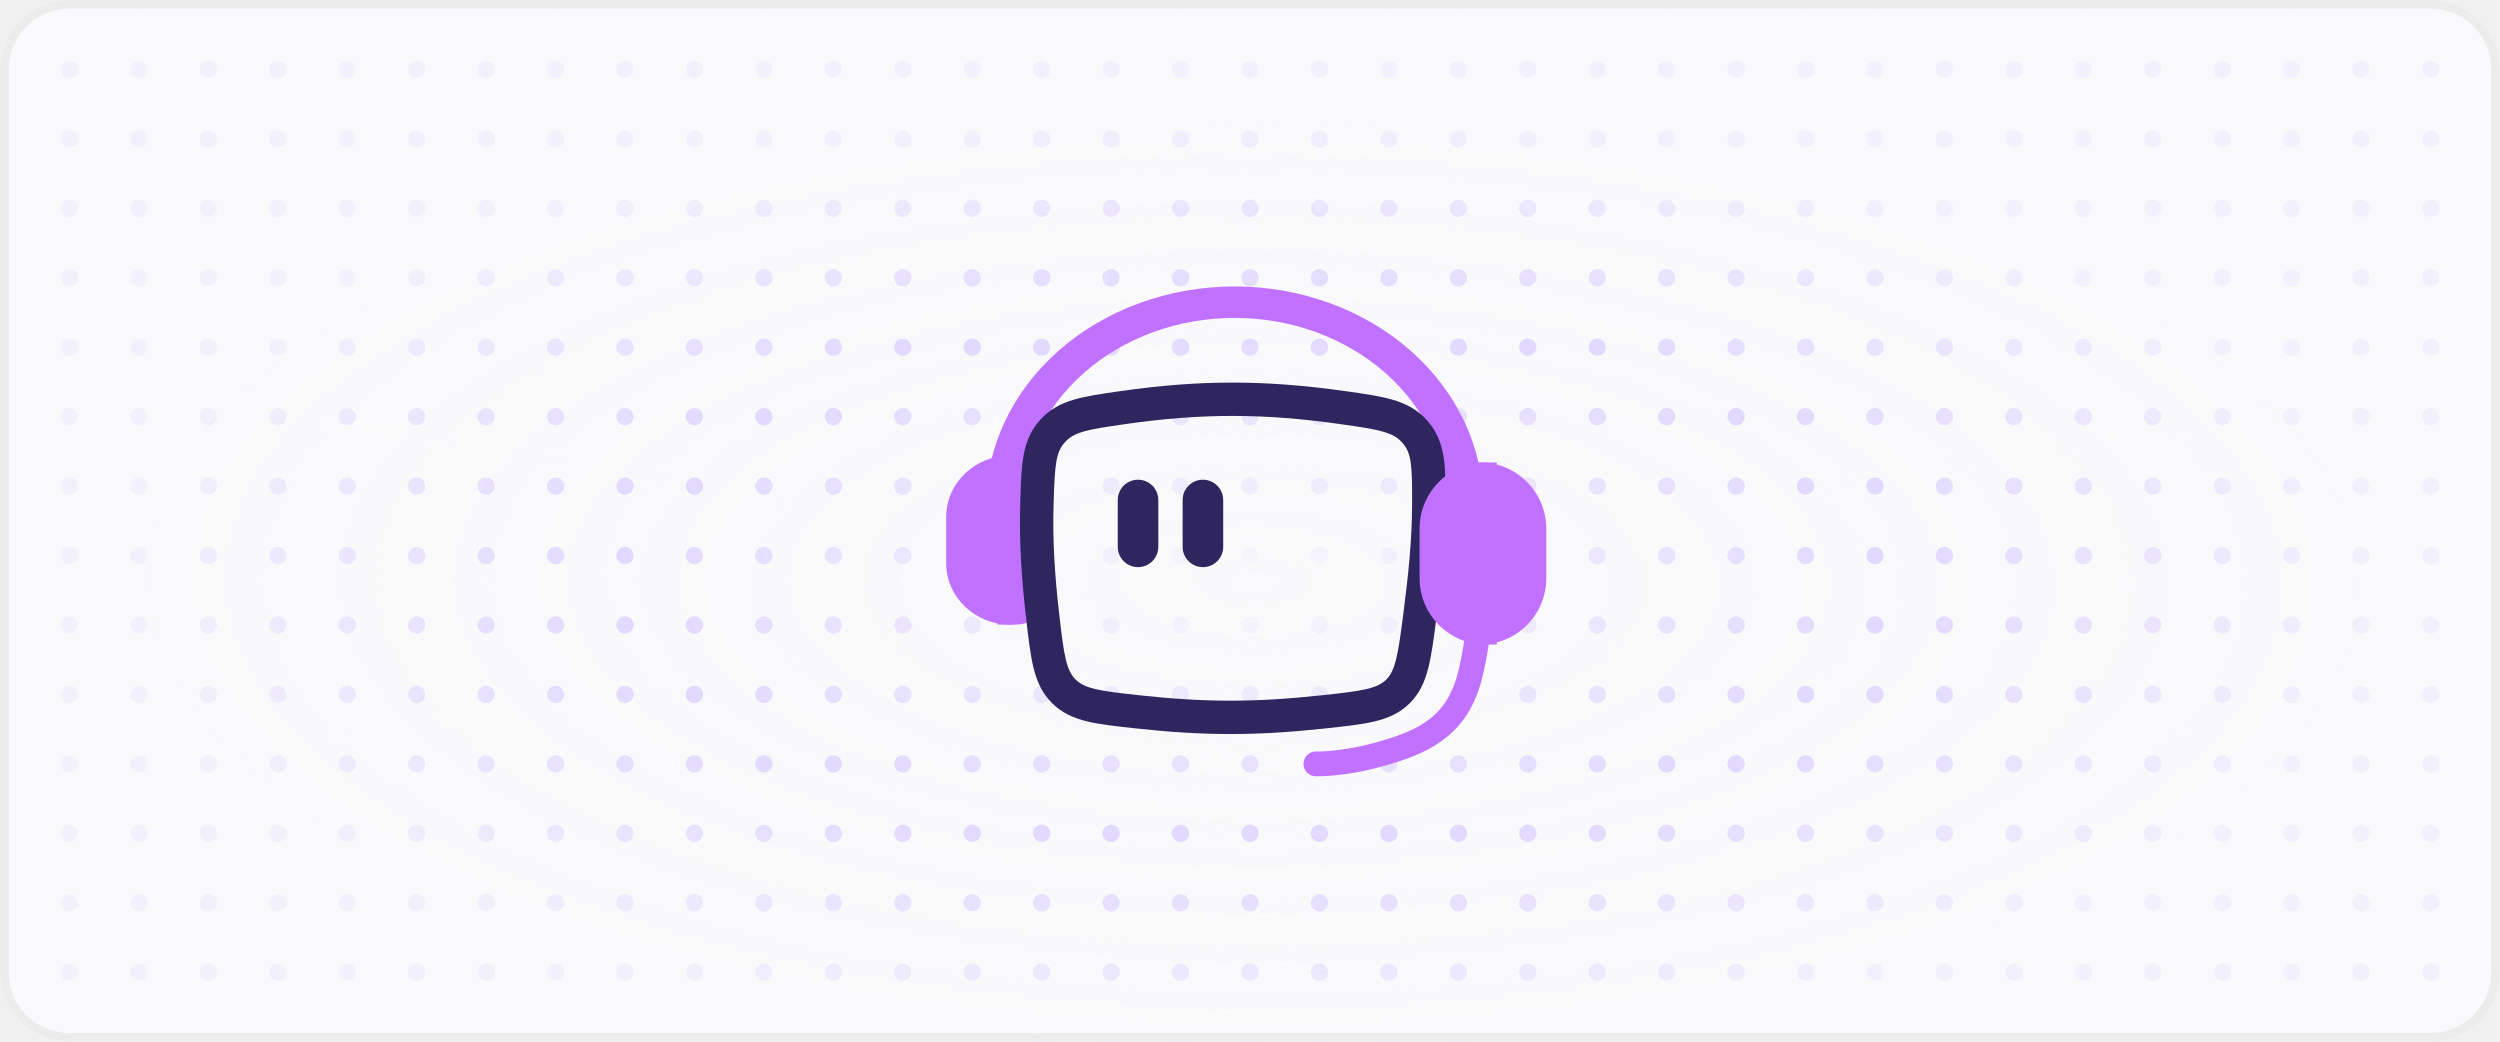
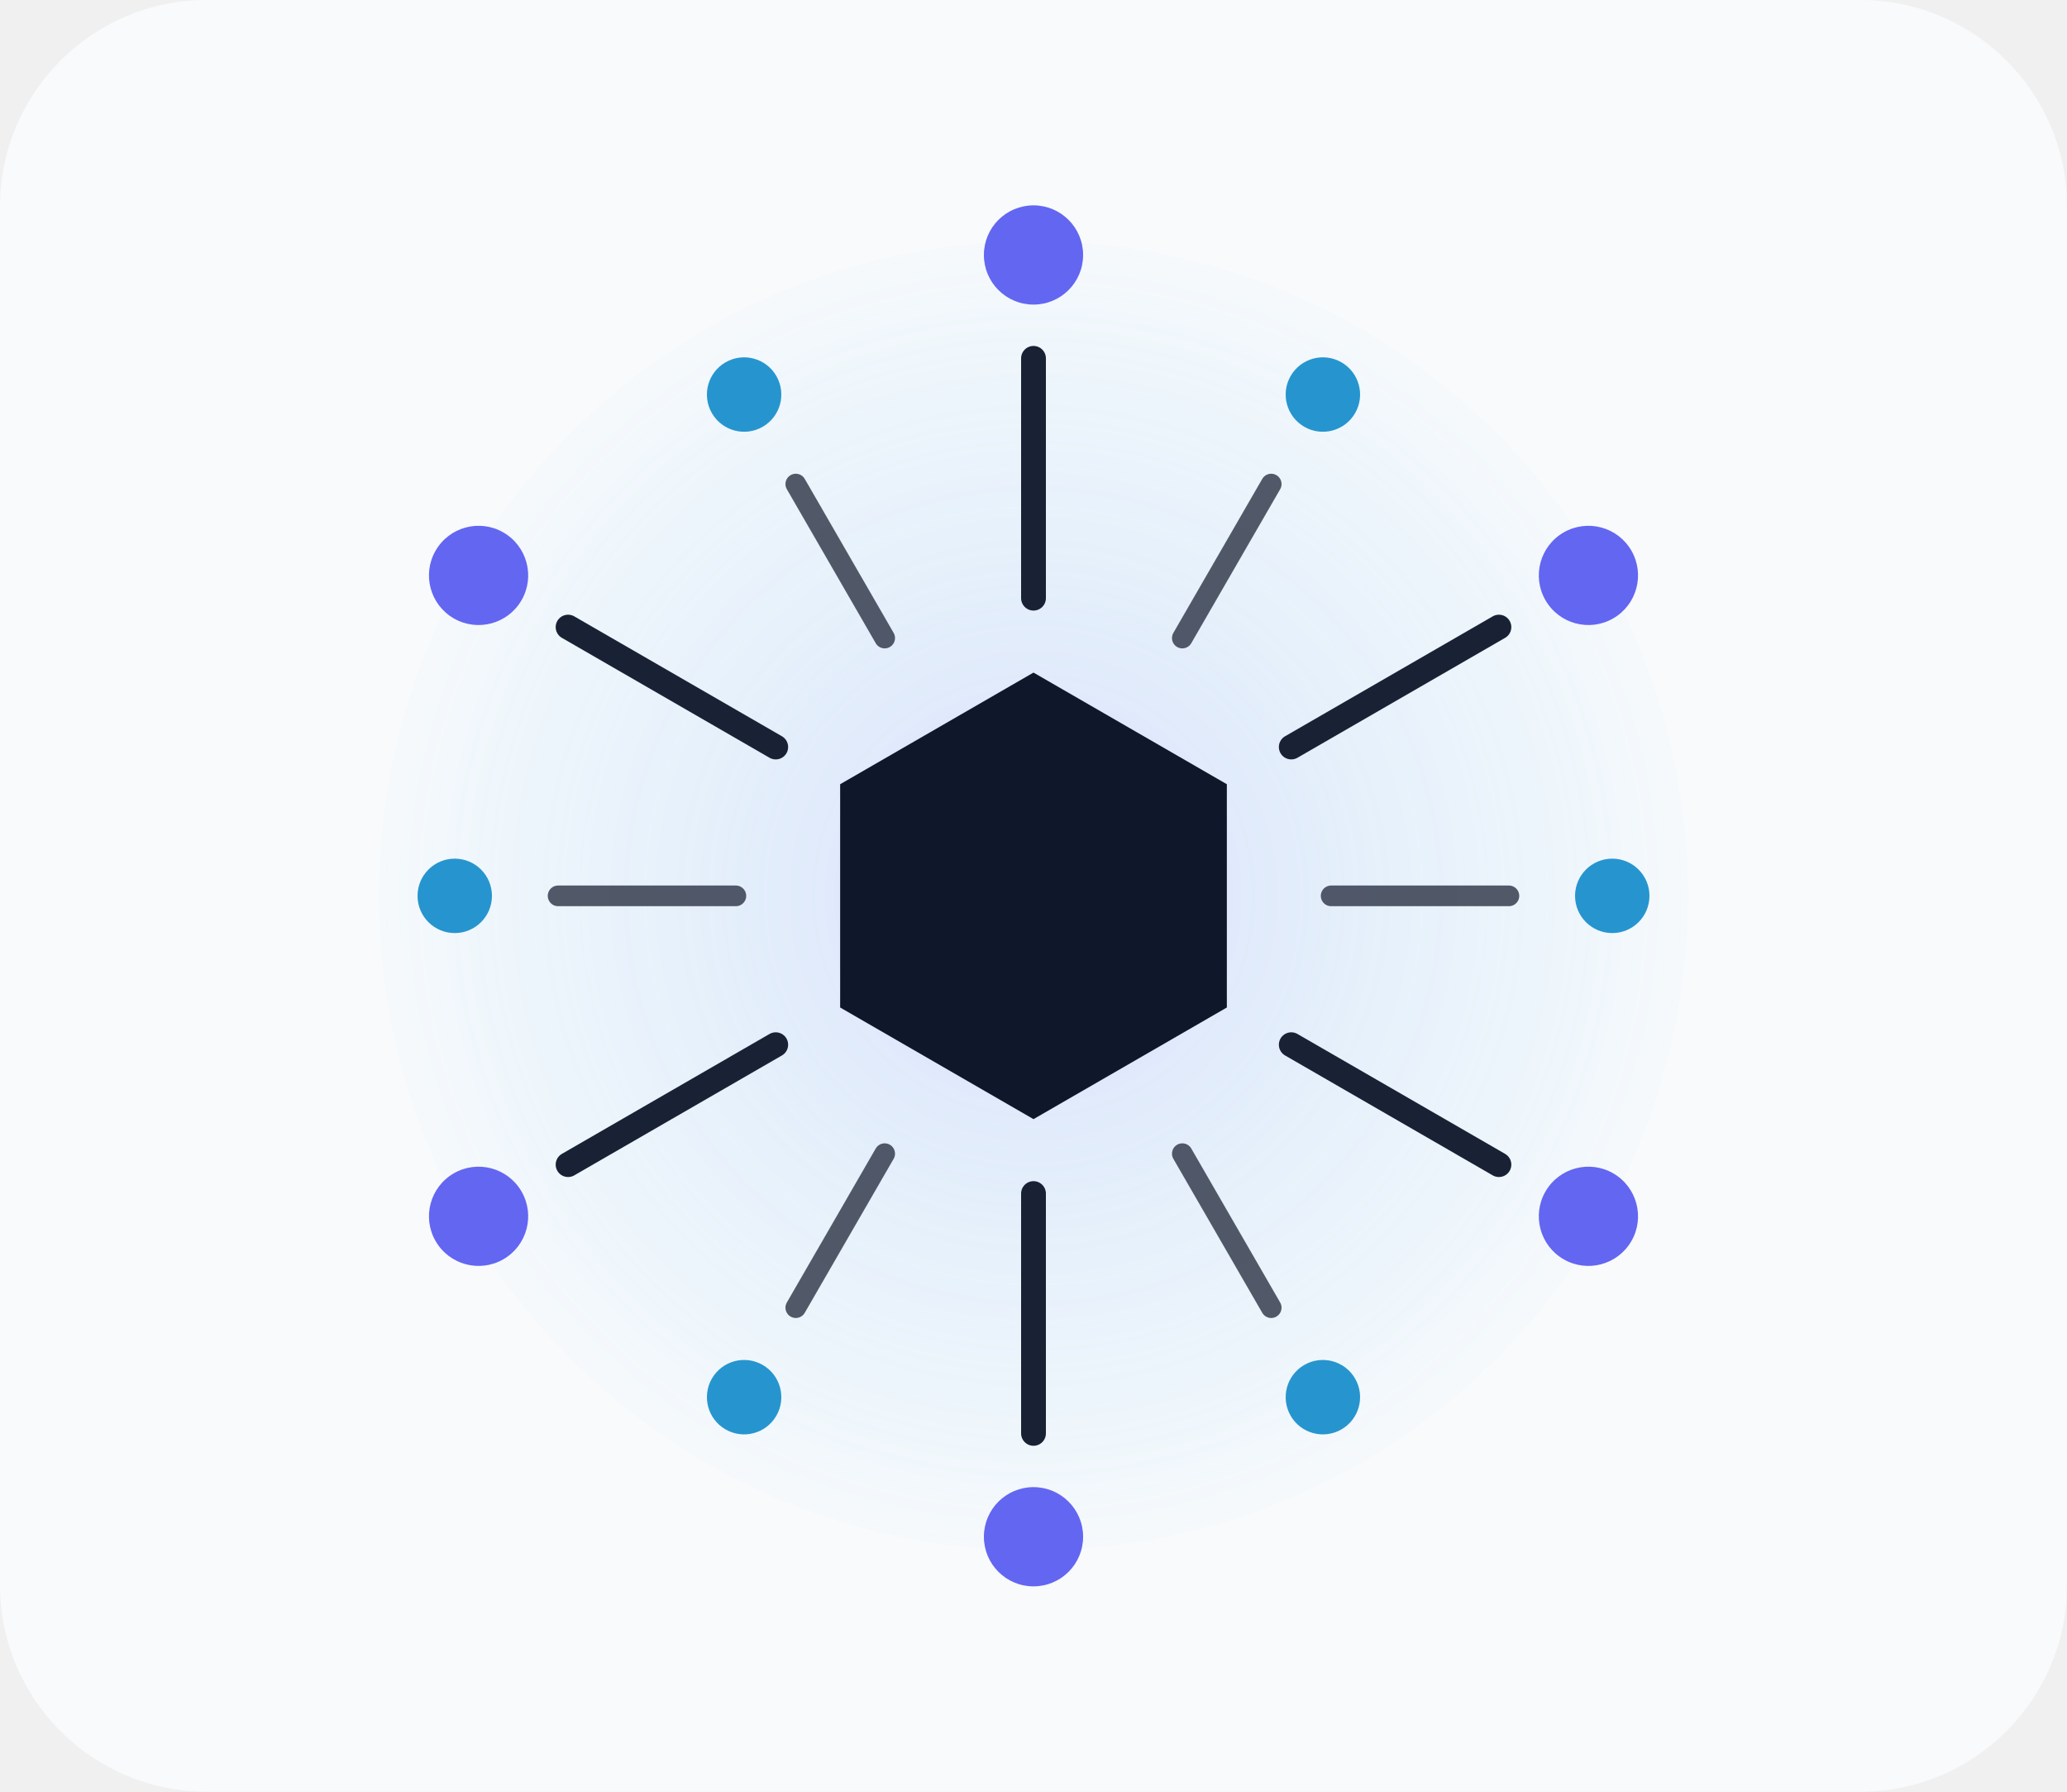
- <svg xmlns="http://www.w3.org/2000/svg" width="288" height="120" viewBox="0 0 288 120" fill="none">
-   <g clip-path="url(#clip0_302_7643)">
-     <rect width="288" height="120" rx="8" fill="#F9F9FB" />
-     <circle cx="8" r="1" fill="#E1D9FF" />
-     <circle cx="16" r="1" fill="#E1D9FF" />
-     <circle cx="24" r="1" fill="#E1D9FF" />
-     <circle cx="32" r="1" fill="#E1D9FF" />
-     <circle cx="40" r="1" fill="#E1D9FF" />
-     <circle cx="48" r="1" fill="#E1D9FF" />
-     <circle cx="56" r="1" fill="#E1D9FF" />
-     <circle cx="64" r="1" fill="#E1D9FF" />
-     <circle cx="72" r="1" fill="#E1D9FF" />
-     <circle cx="80" r="1" fill="#E1D9FF" />
-     <circle cx="88" r="1" fill="#E1D9FF" />
-     <circle cx="96" r="1" fill="#E1D9FF" />
-     <circle cx="104" r="1" fill="#E1D9FF" />
-     <circle cx="112" r="1" fill="#E1D9FF" />
-     <circle cx="120" r="1" fill="#E1D9FF" />
-     <circle cx="128" r="1" fill="#E1D9FF" />
-     <circle cx="136" r="1" fill="#E1D9FF" />
-     <circle cx="144" r="1" fill="#E1D9FF" />
-     <circle cx="152" r="1" fill="#E1D9FF" />
-     <circle cx="160" r="1" fill="#E1D9FF" />
-     <circle cx="168" r="1" fill="#E1D9FF" />
-     <circle cx="176" r="1" fill="#E1D9FF" />
-     <circle cx="184" r="1" fill="#E1D9FF" />
-     <circle cx="192" r="1" fill="#E1D9FF" />
-     <circle cx="200" r="1" fill="#E1D9FF" />
-     <circle cx="208" r="1" fill="#E1D9FF" />
-     <circle cx="216" r="1" fill="#E1D9FF" />
-     <circle cx="224" r="1" fill="#E1D9FF" />
-     <circle cx="232" r="1" fill="#E1D9FF" />
-     <circle cx="240" r="1" fill="#E1D9FF" />
-     <circle cx="248" r="1" fill="#E1D9FF" />
-     <circle cx="256" r="1" fill="#E1D9FF" />
-     <circle cx="264" r="1" fill="#E1D9FF" />
-     <circle cx="272" r="1" fill="#E1D9FF" />
-     <circle cx="280" r="1" fill="#E1D9FF" />
-     <circle cx="8" cy="8" r="1" fill="#E1D9FF" />
-     <circle cx="16" cy="8" r="1" fill="#E1D9FF" />
-     <circle cx="24" cy="8" r="1" fill="#E1D9FF" />
-     <circle cx="32" cy="8" r="1" fill="#E1D9FF" />
-     <circle cx="40" cy="8" r="1" fill="#E1D9FF" />
-     <circle cx="48" cy="8" r="1" fill="#E1D9FF" />
-     <circle cx="56" cy="8" r="1" fill="#E1D9FF" />
-     <circle cx="64" cy="8" r="1" fill="#E1D9FF" />
-     <circle cx="72" cy="8" r="1" fill="#E1D9FF" />
-     <circle cx="80" cy="8" r="1" fill="#E1D9FF" />
-     <circle cx="88" cy="8" r="1" fill="#E1D9FF" />
-     <circle cx="96" cy="8" r="1" fill="#E1D9FF" />
-     <circle cx="104" cy="8" r="1" fill="#E1D9FF" />
-     <circle cx="112" cy="8" r="1" fill="#E1D9FF" />
-     <circle cx="120" cy="8" r="1" fill="#E1D9FF" />
-     <circle cx="128" cy="8" r="1" fill="#E1D9FF" />
-     <circle cx="136" cy="8" r="1" fill="#E1D9FF" />
-     <circle cx="144" cy="8" r="1" fill="#E1D9FF" />
-     <circle cx="152" cy="8" r="1" fill="#E1D9FF" />
-     <circle cx="160" cy="8" r="1" fill="#E1D9FF" />
-     <circle cx="168" cy="8" r="1" fill="#E1D9FF" />
-     <circle cx="176" cy="8" r="1" fill="#E1D9FF" />
-     <circle cx="184" cy="8" r="1" fill="#E1D9FF" />
-     <circle cx="192" cy="8" r="1" fill="#E1D9FF" />
-     <circle cx="200" cy="8" r="1" fill="#E1D9FF" />
-     <circle cx="208" cy="8" r="1" fill="#E1D9FF" />
-     <circle cx="216" cy="8" r="1" fill="#E1D9FF" />
-     <circle cx="224" cy="8" r="1" fill="#E1D9FF" />
-     <circle cx="232" cy="8" r="1" fill="#E1D9FF" />
-     <circle cx="240" cy="8" r="1" fill="#E1D9FF" />
-     <circle cx="248" cy="8" r="1" fill="#E1D9FF" />
-     <circle cx="256" cy="8" r="1" fill="#E1D9FF" />
-     <circle cx="264" cy="8" r="1" fill="#E1D9FF" />
-     <circle cx="272" cy="8" r="1" fill="#E1D9FF" />
-     <circle cx="280" cy="8" r="1" fill="#E1D9FF" />
-     <circle cx="8" cy="16" r="1" fill="#E1D9FF" />
-     <circle cx="16" cy="16" r="1" fill="#E1D9FF" />
-     <circle cx="24" cy="16" r="1" fill="#E1D9FF" />
-     <circle cx="32" cy="16" r="1" fill="#E1D9FF" />
-     <circle cx="40" cy="16" r="1" fill="#E1D9FF" />
-     <circle cx="48" cy="16" r="1" fill="#E1D9FF" />
-     <circle cx="56" cy="16" r="1" fill="#E1D9FF" />
-     <circle cx="64" cy="16" r="1" fill="#E1D9FF" />
-     <circle cx="72" cy="16" r="1" fill="#E1D9FF" />
-     <circle cx="80" cy="16" r="1" fill="#E1D9FF" />
-     <circle cx="88" cy="16" r="1" fill="#E1D9FF" />
-     <circle cx="96" cy="16" r="1" fill="#E1D9FF" />
-     <circle cx="104" cy="16" r="1" fill="#E1D9FF" />
-     <circle cx="112" cy="16" r="1" fill="#E1D9FF" />
-     <circle cx="120" cy="16" r="1" fill="#E1D9FF" />
-     <circle cx="128" cy="16" r="1" fill="#E1D9FF" />
-     <circle cx="136" cy="16" r="1" fill="#E1D9FF" />
-     <circle cx="144" cy="16" r="1" fill="#E1D9FF" />
-     <circle cx="152" cy="16" r="1" fill="#E1D9FF" />
-     <circle cx="160" cy="16" r="1" fill="#E1D9FF" />
-     <circle cx="168" cy="16" r="1" fill="#E1D9FF" />
-     <circle cx="176" cy="16" r="1" fill="#E1D9FF" />
-     <circle cx="184" cy="16" r="1" fill="#E1D9FF" />
-     <circle cx="192" cy="16" r="1" fill="#E1D9FF" />
-     <circle cx="200" cy="16" r="1" fill="#E1D9FF" />
-     <circle cx="208" cy="16" r="1" fill="#E1D9FF" />
-     <circle cx="216" cy="16" r="1" fill="#E1D9FF" />
-     <circle cx="224" cy="16" r="1" fill="#E1D9FF" />
-     <circle cx="232" cy="16" r="1" fill="#E1D9FF" />
-     <circle cx="240" cy="16" r="1" fill="#E1D9FF" />
-     <circle cx="248" cy="16" r="1" fill="#E1D9FF" />
-     <circle cx="256" cy="16" r="1" fill="#E1D9FF" />
-     <circle cx="264" cy="16" r="1" fill="#E1D9FF" />
-     <circle cx="272" cy="16" r="1" fill="#E1D9FF" />
-     <circle cx="280" cy="16" r="1" fill="#E1D9FF" />
-     <circle cx="8" cy="24" r="1" fill="#E1D9FF" />
-     <circle cx="16" cy="24" r="1" fill="#E1D9FF" />
-     <circle cx="24" cy="24" r="1" fill="#E1D9FF" />
-     <circle cx="32" cy="24" r="1" fill="#E1D9FF" />
-     <circle cx="40" cy="24" r="1" fill="#E1D9FF" />
-     <circle cx="48" cy="24" r="1" fill="#E1D9FF" />
-     <circle cx="56" cy="24" r="1" fill="#E1D9FF" />
-     <circle cx="64" cy="24" r="1" fill="#E1D9FF" />
-     <circle cx="72" cy="24" r="1" fill="#E1D9FF" />
-     <circle cx="80" cy="24" r="1" fill="#E1D9FF" />
-     <circle cx="88" cy="24" r="1" fill="#E1D9FF" />
-     <circle cx="96" cy="24" r="1" fill="#E1D9FF" />
-     <circle cx="104" cy="24" r="1" fill="#E1D9FF" />
-     <circle cx="112" cy="24" r="1" fill="#E1D9FF" />
-     <circle cx="120" cy="24" r="1" fill="#E1D9FF" />
-     <circle cx="128" cy="24" r="1" fill="#E1D9FF" />
-     <circle cx="136" cy="24" r="1" fill="#E1D9FF" />
-     <circle cx="144" cy="24" r="1" fill="#E1D9FF" />
-     <circle cx="152" cy="24" r="1" fill="#E1D9FF" />
-     <circle cx="160" cy="24" r="1" fill="#E1D9FF" />
-     <circle cx="168" cy="24" r="1" fill="#E1D9FF" />
-     <circle cx="176" cy="24" r="1" fill="#E1D9FF" />
-     <circle cx="184" cy="24" r="1" fill="#E1D9FF" />
-     <circle cx="192" cy="24" r="1" fill="#E1D9FF" />
-     <circle cx="200" cy="24" r="1" fill="#E1D9FF" />
-     <circle cx="208" cy="24" r="1" fill="#E1D9FF" />
-     <circle cx="216" cy="24" r="1" fill="#E1D9FF" />
-     <circle cx="224" cy="24" r="1" fill="#E1D9FF" />
-     <circle cx="232" cy="24" r="1" fill="#E1D9FF" />
-     <circle cx="240" cy="24" r="1" fill="#E1D9FF" />
-     <circle cx="248" cy="24" r="1" fill="#E1D9FF" />
-     <circle cx="256" cy="24" r="1" fill="#E1D9FF" />
-     <circle cx="264" cy="24" r="1" fill="#E1D9FF" />
-     <circle cx="272" cy="24" r="1" fill="#E1D9FF" />
-     <circle cx="280" cy="24" r="1" fill="#E1D9FF" />
-     <circle cx="8" cy="32" r="1" fill="#E1D9FF" />
-     <circle cx="16" cy="32" r="1" fill="#E1D9FF" />
-     <circle cx="24" cy="32" r="1" fill="#E1D9FF" />
-     <circle cx="32" cy="32" r="1" fill="#E1D9FF" />
-     <circle cx="40" cy="32" r="1" fill="#E1D9FF" />
-     <circle cx="48" cy="32" r="1" fill="#E1D9FF" />
-     <circle cx="56" cy="32" r="1" fill="#E1D9FF" />
-     <circle cx="64" cy="32" r="1" fill="#E1D9FF" />
-     <circle cx="72" cy="32" r="1" fill="#E1D9FF" />
-     <circle cx="80" cy="32" r="1" fill="#E1D9FF" />
-     <circle cx="88" cy="32" r="1" fill="#E1D9FF" />
-     <circle cx="96" cy="32" r="1" fill="#E1D9FF" />
-     <circle cx="104" cy="32" r="1" fill="#E1D9FF" />
-     <circle cx="112" cy="32" r="1" fill="#E1D9FF" />
-     <circle cx="120" cy="32" r="1" fill="#E1D9FF" />
-     <circle cx="128" cy="32" r="1" fill="#E1D9FF" />
-     <circle cx="136" cy="32" r="1" fill="#E1D9FF" />
-     <circle cx="144" cy="32" r="1" fill="#E1D9FF" />
-     <circle cx="152" cy="32" r="1" fill="#E1D9FF" />
-     <circle cx="160" cy="32" r="1" fill="#E1D9FF" />
-     <circle cx="168" cy="32" r="1" fill="#E1D9FF" />
-     <circle cx="176" cy="32" r="1" fill="#E1D9FF" />
-     <circle cx="184" cy="32" r="1" fill="#E1D9FF" />
-     <circle cx="192" cy="32" r="1" fill="#E1D9FF" />
-     <circle cx="200" cy="32" r="1" fill="#E1D9FF" />
-     <circle cx="208" cy="32" r="1" fill="#E1D9FF" />
-     <circle cx="216" cy="32" r="1" fill="#E1D9FF" />
-     <circle cx="224" cy="32" r="1" fill="#E1D9FF" />
-     <circle cx="232" cy="32" r="1" fill="#E1D9FF" />
-     <circle cx="240" cy="32" r="1" fill="#E1D9FF" />
-     <circle cx="248" cy="32" r="1" fill="#E1D9FF" />
-     <circle cx="256" cy="32" r="1" fill="#E1D9FF" />
-     <circle cx="264" cy="32" r="1" fill="#E1D9FF" />
-     <circle cx="272" cy="32" r="1" fill="#E1D9FF" />
-     <circle cx="280" cy="32" r="1" fill="#E1D9FF" />
-     <circle cx="8" cy="40" r="1" fill="#E1D9FF" />
-     <circle cx="16" cy="40" r="1" fill="#E1D9FF" />
-     <circle cx="24" cy="40" r="1" fill="#E1D9FF" />
-     <circle cx="32" cy="40" r="1" fill="#E1D9FF" />
-     <circle cx="40" cy="40" r="1" fill="#E1D9FF" />
-     <circle cx="48" cy="40" r="1" fill="#E1D9FF" />
-     <circle cx="56" cy="40" r="1" fill="#E1D9FF" />
-     <circle cx="64" cy="40" r="1" fill="#E1D9FF" />
-     <circle cx="72" cy="40" r="1" fill="#E1D9FF" />
-     <circle cx="80" cy="40" r="1" fill="#E1D9FF" />
-     <circle cx="88" cy="40" r="1" fill="#E1D9FF" />
-     <circle cx="96" cy="40" r="1" fill="#E1D9FF" />
-     <circle cx="104" cy="40" r="1" fill="#E1D9FF" />
-     <circle cx="112" cy="40" r="1" fill="#E1D9FF" />
-     <circle cx="120" cy="40" r="1" fill="#E1D9FF" />
-     <circle cx="128" cy="40" r="1" fill="#E1D9FF" />
-     <circle cx="136" cy="40" r="1" fill="#E1D9FF" />
-     <circle cx="144" cy="40" r="1" fill="#E1D9FF" />
-     <circle cx="152" cy="40" r="1" fill="#E1D9FF" />
-     <circle cx="160" cy="40" r="1" fill="#E1D9FF" />
-     <circle cx="168" cy="40" r="1" fill="#E1D9FF" />
-     <circle cx="176" cy="40" r="1" fill="#E1D9FF" />
-     <circle cx="184" cy="40" r="1" fill="#E1D9FF" />
-     <circle cx="192" cy="40" r="1" fill="#E1D9FF" />
-     <circle cx="200" cy="40" r="1" fill="#E1D9FF" />
-     <circle cx="208" cy="40" r="1" fill="#E1D9FF" />
-     <circle cx="216" cy="40" r="1" fill="#E1D9FF" />
-     <circle cx="224" cy="40" r="1" fill="#E1D9FF" />
-     <circle cx="232" cy="40" r="1" fill="#E1D9FF" />
-     <circle cx="240" cy="40" r="1" fill="#E1D9FF" />
-     <circle cx="248" cy="40" r="1" fill="#E1D9FF" />
-     <circle cx="256" cy="40" r="1" fill="#E1D9FF" />
-     <circle cx="264" cy="40" r="1" fill="#E1D9FF" />
-     <circle cx="272" cy="40" r="1" fill="#E1D9FF" />
-     <circle cx="280" cy="40" r="1" fill="#E1D9FF" />
-     <circle cx="8" cy="48" r="1" fill="#E1D9FF" />
-     <circle cx="16" cy="48" r="1" fill="#E1D9FF" />
-     <circle cx="24" cy="48" r="1" fill="#E1D9FF" />
-     <circle cx="32" cy="48" r="1" fill="#E1D9FF" />
-     <circle cx="40" cy="48" r="1" fill="#E1D9FF" />
-     <circle cx="48" cy="48" r="1" fill="#E1D9FF" />
-     <circle cx="56" cy="48" r="1" fill="#E1D9FF" />
-     <circle cx="64" cy="48" r="1" fill="#E1D9FF" />
-     <circle cx="72" cy="48" r="1" fill="#E1D9FF" />
-     <circle cx="80" cy="48" r="1" fill="#E1D9FF" />
-     <circle cx="88" cy="48" r="1" fill="#E1D9FF" />
-     <circle cx="96" cy="48" r="1" fill="#E1D9FF" />
-     <circle cx="104" cy="48" r="1" fill="#E1D9FF" />
-     <circle cx="112" cy="48" r="1" fill="#E1D9FF" />
-     <circle cx="120" cy="48" r="1" fill="#E1D9FF" />
-     <circle cx="128" cy="48" r="1" fill="#E1D9FF" />
-     <circle cx="136" cy="48" r="1" fill="#E1D9FF" />
-     <circle cx="144" cy="48" r="1" fill="#E1D9FF" />
-     <circle cx="152" cy="48" r="1" fill="#E1D9FF" />
-     <circle cx="160" cy="48" r="1" fill="#E1D9FF" />
-     <circle cx="168" cy="48" r="1" fill="#E1D9FF" />
-     <circle cx="176" cy="48" r="1" fill="#E1D9FF" />
-     <circle cx="184" cy="48" r="1" fill="#E1D9FF" />
-     <circle cx="192" cy="48" r="1" fill="#E1D9FF" />
-     <circle cx="200" cy="48" r="1" fill="#E1D9FF" />
-     <circle cx="208" cy="48" r="1" fill="#E1D9FF" />
-     <circle cx="216" cy="48" r="1" fill="#E1D9FF" />
-     <circle cx="224" cy="48" r="1" fill="#E1D9FF" />
-     <circle cx="232" cy="48" r="1" fill="#E1D9FF" />
-     <circle cx="240" cy="48" r="1" fill="#E1D9FF" />
-     <circle cx="248" cy="48" r="1" fill="#E1D9FF" />
-     <circle cx="256" cy="48" r="1" fill="#E1D9FF" />
-     <circle cx="264" cy="48" r="1" fill="#E1D9FF" />
-     <circle cx="272" cy="48" r="1" fill="#E1D9FF" />
-     <circle cx="280" cy="48" r="1" fill="#E1D9FF" />
-     <circle cx="8" cy="56" r="1" fill="#E1D9FF" />
-     <circle cx="16" cy="56" r="1" fill="#E1D9FF" />
-     <circle cx="24" cy="56" r="1" fill="#E1D9FF" />
-     <circle cx="32" cy="56" r="1" fill="#E1D9FF" />
-     <circle cx="40" cy="56" r="1" fill="#E1D9FF" />
-     <circle cx="48" cy="56" r="1" fill="#E1D9FF" />
-     <circle cx="56" cy="56" r="1" fill="#E1D9FF" />
-     <circle cx="64" cy="56" r="1" fill="#E1D9FF" />
-     <circle cx="72" cy="56" r="1" fill="#E1D9FF" />
-     <circle cx="80" cy="56" r="1" fill="#E1D9FF" />
-     <circle cx="88" cy="56" r="1" fill="#E1D9FF" />
-     <circle cx="96" cy="56" r="1" fill="#E1D9FF" />
-     <circle cx="104" cy="56" r="1" fill="#E1D9FF" />
-     <circle cx="112" cy="56" r="1" fill="#E1D9FF" />
-     <circle cx="120" cy="56" r="1" fill="#E1D9FF" />
-     <circle cx="128" cy="56" r="1" fill="#E1D9FF" />
-     <circle cx="136" cy="56" r="1" fill="#E1D9FF" />
-     <circle cx="144" cy="56" r="1" fill="#E1D9FF" />
-     <circle cx="152" cy="56" r="1" fill="#E1D9FF" />
-     <circle cx="160" cy="56" r="1" fill="#E1D9FF" />
-     <circle cx="168" cy="56" r="1" fill="#E1D9FF" />
-     <circle cx="176" cy="56" r="1" fill="#E1D9FF" />
-     <circle cx="184" cy="56" r="1" fill="#E1D9FF" />
-     <circle cx="192" cy="56" r="1" fill="#E1D9FF" />
-     <circle cx="200" cy="56" r="1" fill="#E1D9FF" />
-     <circle cx="208" cy="56" r="1" fill="#E1D9FF" />
-     <circle cx="216" cy="56" r="1" fill="#E1D9FF" />
-     <circle cx="224" cy="56" r="1" fill="#E1D9FF" />
-     <circle cx="232" cy="56" r="1" fill="#E1D9FF" />
-     <circle cx="240" cy="56" r="1" fill="#E1D9FF" />
-     <circle cx="248" cy="56" r="1" fill="#E1D9FF" />
-     <circle cx="256" cy="56" r="1" fill="#E1D9FF" />
-     <circle cx="264" cy="56" r="1" fill="#E1D9FF" />
-     <circle cx="272" cy="56" r="1" fill="#E1D9FF" />
-     <circle cx="280" cy="56" r="1" fill="#E1D9FF" />
-     <circle cx="8" cy="64" r="1" fill="#E1D9FF" />
-     <circle cx="16" cy="64" r="1" fill="#E1D9FF" />
-     <circle cx="24" cy="64" r="1" fill="#E1D9FF" />
-     <circle cx="32" cy="64" r="1" fill="#E1D9FF" />
-     <circle cx="40" cy="64" r="1" fill="#E1D9FF" />
-     <circle cx="48" cy="64" r="1" fill="#E1D9FF" />
-     <circle cx="56" cy="64" r="1" fill="#E1D9FF" />
-     <circle cx="64" cy="64" r="1" fill="#E1D9FF" />
-     <circle cx="72" cy="64" r="1" fill="#E1D9FF" />
-     <circle cx="80" cy="64" r="1" fill="#E1D9FF" />
-     <circle cx="88" cy="64" r="1" fill="#E1D9FF" />
-     <circle cx="96" cy="64" r="1" fill="#E1D9FF" />
-     <circle cx="104" cy="64" r="1" fill="#E1D9FF" />
-     <circle cx="112" cy="64" r="1" fill="#E1D9FF" />
-     <circle cx="120" cy="64" r="1" fill="#E1D9FF" />
-     <circle cx="128" cy="64" r="1" fill="#E1D9FF" />
-     <circle cx="136" cy="64" r="1" fill="#E1D9FF" />
-     <circle cx="144" cy="64" r="1" fill="#E1D9FF" />
-     <circle cx="152" cy="64" r="1" fill="#E1D9FF" />
-     <circle cx="160" cy="64" r="1" fill="#E1D9FF" />
-     <circle cx="168" cy="64" r="1" fill="#E1D9FF" />
-     <circle cx="176" cy="64" r="1" fill="#E1D9FF" />
-     <circle cx="184" cy="64" r="1" fill="#E1D9FF" />
-     <circle cx="192" cy="64" r="1" fill="#E1D9FF" />
-     <circle cx="200" cy="64" r="1" fill="#E1D9FF" />
-     <circle cx="208" cy="64" r="1" fill="#E1D9FF" />
-     <circle cx="216" cy="64" r="1" fill="#E1D9FF" />
-     <circle cx="224" cy="64" r="1" fill="#E1D9FF" />
-     <circle cx="232" cy="64" r="1" fill="#E1D9FF" />
-     <circle cx="240" cy="64" r="1" fill="#E1D9FF" />
-     <circle cx="248" cy="64" r="1" fill="#E1D9FF" />
-     <circle cx="256" cy="64" r="1" fill="#E1D9FF" />
-     <circle cx="264" cy="64" r="1" fill="#E1D9FF" />
-     <circle cx="272" cy="64" r="1" fill="#E1D9FF" />
-     <circle cx="280" cy="64" r="1" fill="#E1D9FF" />
-     <circle cx="8" cy="72" r="1" fill="#E1D9FF" />
-     <circle cx="16" cy="72" r="1" fill="#E1D9FF" />
-     <circle cx="24" cy="72" r="1" fill="#E1D9FF" />
-     <circle cx="32" cy="72" r="1" fill="#E1D9FF" />
-     <circle cx="40" cy="72" r="1" fill="#E1D9FF" />
-     <circle cx="48" cy="72" r="1" fill="#E1D9FF" />
-     <circle cx="56" cy="72" r="1" fill="#E1D9FF" />
-     <circle cx="64" cy="72" r="1" fill="#E1D9FF" />
-     <circle cx="72" cy="72" r="1" fill="#E1D9FF" />
-     <circle cx="80" cy="72" r="1" fill="#E1D9FF" />
-     <circle cx="88" cy="72" r="1" fill="#E1D9FF" />
-     <circle cx="96" cy="72" r="1" fill="#E1D9FF" />
-     <circle cx="104" cy="72" r="1" fill="#E1D9FF" />
-     <circle cx="112" cy="72" r="1" fill="#E1D9FF" />
-     <circle cx="120" cy="72" r="1" fill="#E1D9FF" />
-     <circle cx="128" cy="72" r="1" fill="#E1D9FF" />
-     <circle cx="136" cy="72" r="1" fill="#E1D9FF" />
-     <circle cx="144" cy="72" r="1" fill="#E1D9FF" />
-     <circle cx="152" cy="72" r="1" fill="#E1D9FF" />
-     <circle cx="160" cy="72" r="1" fill="#E1D9FF" />
-     <circle cx="168" cy="72" r="1" fill="#E1D9FF" />
-     <circle cx="176" cy="72" r="1" fill="#E1D9FF" />
-     <circle cx="184" cy="72" r="1" fill="#E1D9FF" />
-     <circle cx="192" cy="72" r="1" fill="#E1D9FF" />
-     <circle cx="200" cy="72" r="1" fill="#E1D9FF" />
-     <circle cx="208" cy="72" r="1" fill="#E1D9FF" />
-     <circle cx="216" cy="72" r="1" fill="#E1D9FF" />
-     <circle cx="224" cy="72" r="1" fill="#E1D9FF" />
-     <circle cx="232" cy="72" r="1" fill="#E1D9FF" />
-     <circle cx="240" cy="72" r="1" fill="#E1D9FF" />
-     <circle cx="248" cy="72" r="1" fill="#E1D9FF" />
-     <circle cx="256" cy="72" r="1" fill="#E1D9FF" />
-     <circle cx="264" cy="72" r="1" fill="#E1D9FF" />
-     <circle cx="272" cy="72" r="1" fill="#E1D9FF" />
-     <circle cx="280" cy="72" r="1" fill="#E1D9FF" />
-     <circle cx="8" cy="80" r="1" fill="#E1D9FF" />
-     <circle cx="16" cy="80" r="1" fill="#E1D9FF" />
-     <circle cx="24" cy="80" r="1" fill="#E1D9FF" />
-     <circle cx="32" cy="80" r="1" fill="#E1D9FF" />
-     <circle cx="40" cy="80" r="1" fill="#E1D9FF" />
-     <circle cx="48" cy="80" r="1" fill="#E1D9FF" />
-     <circle cx="56" cy="80" r="1" fill="#E1D9FF" />
-     <circle cx="64" cy="80" r="1" fill="#E1D9FF" />
-     <circle cx="72" cy="80" r="1" fill="#E1D9FF" />
-     <circle cx="80" cy="80" r="1" fill="#E1D9FF" />
-     <circle cx="88" cy="80" r="1" fill="#E1D9FF" />
-     <circle cx="96" cy="80" r="1" fill="#E1D9FF" />
-     <circle cx="104" cy="80" r="1" fill="#E1D9FF" />
-     <circle cx="112" cy="80" r="1" fill="#E1D9FF" />
-     <circle cx="120" cy="80" r="1" fill="#E1D9FF" />
-     <circle cx="128" cy="80" r="1" fill="#E1D9FF" />
-     <circle cx="136" cy="80" r="1" fill="#E1D9FF" />
-     <circle cx="144" cy="80" r="1" fill="#E1D9FF" />
-     <circle cx="152" cy="80" r="1" fill="#E1D9FF" />
-     <circle cx="160" cy="80" r="1" fill="#E1D9FF" />
-     <circle cx="168" cy="80" r="1" fill="#E1D9FF" />
-     <circle cx="176" cy="80" r="1" fill="#E1D9FF" />
-     <circle cx="184" cy="80" r="1" fill="#E1D9FF" />
-     <circle cx="192" cy="80" r="1" fill="#E1D9FF" />
-     <circle cx="200" cy="80" r="1" fill="#E1D9FF" />
-     <circle cx="208" cy="80" r="1" fill="#E1D9FF" />
-     <circle cx="216" cy="80" r="1" fill="#E1D9FF" />
-     <circle cx="224" cy="80" r="1" fill="#E1D9FF" />
-     <circle cx="232" cy="80" r="1" fill="#E1D9FF" />
-     <circle cx="240" cy="80" r="1" fill="#E1D9FF" />
-     <circle cx="248" cy="80" r="1" fill="#E1D9FF" />
-     <circle cx="256" cy="80" r="1" fill="#E1D9FF" />
-     <circle cx="264" cy="80" r="1" fill="#E1D9FF" />
-     <circle cx="272" cy="80" r="1" fill="#E1D9FF" />
-     <circle cx="280" cy="80" r="1" fill="#E1D9FF" />
-     <circle cx="8" cy="88" r="1" fill="#E1D9FF" />
-     <circle cx="16" cy="88" r="1" fill="#E1D9FF" />
-     <circle cx="24" cy="88" r="1" fill="#E1D9FF" />
-     <circle cx="32" cy="88" r="1" fill="#E1D9FF" />
-     <circle cx="40" cy="88" r="1" fill="#E1D9FF" />
-     <circle cx="48" cy="88" r="1" fill="#E1D9FF" />
-     <circle cx="56" cy="88" r="1" fill="#E1D9FF" />
-     <circle cx="64" cy="88" r="1" fill="#E1D9FF" />
-     <circle cx="72" cy="88" r="1" fill="#E1D9FF" />
-     <circle cx="80" cy="88" r="1" fill="#E1D9FF" />
-     <circle cx="88" cy="88" r="1" fill="#E1D9FF" />
-     <circle cx="96" cy="88" r="1" fill="#E1D9FF" />
-     <circle cx="104" cy="88" r="1" fill="#E1D9FF" />
-     <circle cx="112" cy="88" r="1" fill="#E1D9FF" />
-     <circle cx="120" cy="88" r="1" fill="#E1D9FF" />
-     <circle cx="128" cy="88" r="1" fill="#E1D9FF" />
-     <circle cx="136" cy="88" r="1" fill="#E1D9FF" />
-     <circle cx="144" cy="88" r="1" fill="#E1D9FF" />
-     <circle cx="152" cy="88" r="1" fill="#E1D9FF" />
-     <circle cx="160" cy="88" r="1" fill="#E1D9FF" />
-     <circle cx="168" cy="88" r="1" fill="#E1D9FF" />
-     <circle cx="176" cy="88" r="1" fill="#E1D9FF" />
-     <circle cx="184" cy="88" r="1" fill="#E1D9FF" />
-     <circle cx="192" cy="88" r="1" fill="#E1D9FF" />
-     <circle cx="200" cy="88" r="1" fill="#E1D9FF" />
-     <circle cx="208" cy="88" r="1" fill="#E1D9FF" />
-     <circle cx="216" cy="88" r="1" fill="#E1D9FF" />
-     <circle cx="224" cy="88" r="1" fill="#E1D9FF" />
-     <circle cx="232" cy="88" r="1" fill="#E1D9FF" />
-     <circle cx="240" cy="88" r="1" fill="#E1D9FF" />
-     <circle cx="248" cy="88" r="1" fill="#E1D9FF" />
-     <circle cx="256" cy="88" r="1" fill="#E1D9FF" />
-     <circle cx="264" cy="88" r="1" fill="#E1D9FF" />
-     <circle cx="272" cy="88" r="1" fill="#E1D9FF" />
-     <circle cx="280" cy="88" r="1" fill="#E1D9FF" />
-     <circle cx="8" cy="96" r="1" fill="#E1D9FF" />
-     <circle cx="16" cy="96" r="1" fill="#E1D9FF" />
-     <circle cx="24" cy="96" r="1" fill="#E1D9FF" />
-     <circle cx="32" cy="96" r="1" fill="#E1D9FF" />
-     <circle cx="40" cy="96" r="1" fill="#E1D9FF" />
-     <circle cx="48" cy="96" r="1" fill="#E1D9FF" />
-     <circle cx="56" cy="96" r="1" fill="#E1D9FF" />
-     <circle cx="64" cy="96" r="1" fill="#E1D9FF" />
-     <circle cx="72" cy="96" r="1" fill="#E1D9FF" />
-     <circle cx="80" cy="96" r="1" fill="#E1D9FF" />
-     <circle cx="88" cy="96" r="1" fill="#E1D9FF" />
-     <circle cx="96" cy="96" r="1" fill="#E1D9FF" />
-     <circle cx="104" cy="96" r="1" fill="#E1D9FF" />
-     <circle cx="112" cy="96" r="1" fill="#E1D9FF" />
-     <circle cx="120" cy="96" r="1" fill="#E1D9FF" />
-     <circle cx="128" cy="96" r="1" fill="#E1D9FF" />
-     <circle cx="136" cy="96" r="1" fill="#E1D9FF" />
-     <circle cx="144" cy="96" r="1" fill="#E1D9FF" />
-     <circle cx="152" cy="96" r="1" fill="#E1D9FF" />
-     <circle cx="160" cy="96" r="1" fill="#E1D9FF" />
-     <circle cx="168" cy="96" r="1" fill="#E1D9FF" />
-     <circle cx="176" cy="96" r="1" fill="#E1D9FF" />
-     <circle cx="184" cy="96" r="1" fill="#E1D9FF" />
-     <circle cx="192" cy="96" r="1" fill="#E1D9FF" />
-     <circle cx="200" cy="96" r="1" fill="#E1D9FF" />
-     <circle cx="208" cy="96" r="1" fill="#E1D9FF" />
-     <circle cx="216" cy="96" r="1" fill="#E1D9FF" />
-     <circle cx="224" cy="96" r="1" fill="#E1D9FF" />
-     <circle cx="232" cy="96" r="1" fill="#E1D9FF" />
-     <circle cx="240" cy="96" r="1" fill="#E1D9FF" />
-     <circle cx="248" cy="96" r="1" fill="#E1D9FF" />
-     <circle cx="256" cy="96" r="1" fill="#E1D9FF" />
-     <circle cx="264" cy="96" r="1" fill="#E1D9FF" />
-     <circle cx="272" cy="96" r="1" fill="#E1D9FF" />
-     <circle cx="280" cy="96" r="1" fill="#E1D9FF" />
-     <circle cx="8" cy="104" r="1" fill="#E1D9FF" />
-     <circle cx="16" cy="104" r="1" fill="#E1D9FF" />
-     <circle cx="24" cy="104" r="1" fill="#E1D9FF" />
-     <circle cx="32" cy="104" r="1" fill="#E1D9FF" />
-     <circle cx="40" cy="104" r="1" fill="#E1D9FF" />
-     <circle cx="48" cy="104" r="1" fill="#E1D9FF" />
-     <circle cx="56" cy="104" r="1" fill="#E1D9FF" />
-     <circle cx="64" cy="104" r="1" fill="#E1D9FF" />
-     <circle cx="72" cy="104" r="1" fill="#E1D9FF" />
-     <circle cx="80" cy="104" r="1" fill="#E1D9FF" />
-     <circle cx="88" cy="104" r="1" fill="#E1D9FF" />
-     <circle cx="96" cy="104" r="1" fill="#E1D9FF" />
-     <circle cx="104" cy="104" r="1" fill="#E1D9FF" />
-     <circle cx="112" cy="104" r="1" fill="#E1D9FF" />
-     <circle cx="120" cy="104" r="1" fill="#E1D9FF" />
-     <circle cx="128" cy="104" r="1" fill="#E1D9FF" />
-     <circle cx="136" cy="104" r="1" fill="#E1D9FF" />
-     <circle cx="144" cy="104" r="1" fill="#E1D9FF" />
-     <circle cx="152" cy="104" r="1" fill="#E1D9FF" />
-     <circle cx="160" cy="104" r="1" fill="#E1D9FF" />
-     <circle cx="168" cy="104" r="1" fill="#E1D9FF" />
-     <circle cx="176" cy="104" r="1" fill="#E1D9FF" />
-     <circle cx="184" cy="104" r="1" fill="#E1D9FF" />
-     <circle cx="192" cy="104" r="1" fill="#E1D9FF" />
-     <circle cx="200" cy="104" r="1" fill="#E1D9FF" />
-     <circle cx="208" cy="104" r="1" fill="#E1D9FF" />
-     <circle cx="216" cy="104" r="1" fill="#E1D9FF" />
-     <circle cx="224" cy="104" r="1" fill="#E1D9FF" />
-     <circle cx="232" cy="104" r="1" fill="#E1D9FF" />
-     <circle cx="240" cy="104" r="1" fill="#E1D9FF" />
-     <circle cx="248" cy="104" r="1" fill="#E1D9FF" />
-     <circle cx="256" cy="104" r="1" fill="#E1D9FF" />
-     <circle cx="264" cy="104" r="1" fill="#E1D9FF" />
-     <circle cx="272" cy="104" r="1" fill="#E1D9FF" />
-     <circle cx="280" cy="104" r="1" fill="#E1D9FF" />
-     <circle cx="8" cy="112" r="1" fill="#E1D9FF" />
-     <circle cx="16" cy="112" r="1" fill="#E1D9FF" />
-     <circle cx="24" cy="112" r="1" fill="#E1D9FF" />
-     <circle cx="32" cy="112" r="1" fill="#E1D9FF" />
-     <circle cx="40" cy="112" r="1" fill="#E1D9FF" />
-     <circle cx="48" cy="112" r="1" fill="#E1D9FF" />
-     <circle cx="56" cy="112" r="1" fill="#E1D9FF" />
-     <circle cx="64" cy="112" r="1" fill="#E1D9FF" />
-     <circle cx="72" cy="112" r="1" fill="#E1D9FF" />
-     <circle cx="80" cy="112" r="1" fill="#E1D9FF" />
-     <circle cx="88" cy="112" r="1" fill="#E1D9FF" />
-     <circle cx="96" cy="112" r="1" fill="#E1D9FF" />
-     <circle cx="104" cy="112" r="1" fill="#E1D9FF" />
-     <circle cx="112" cy="112" r="1" fill="#E1D9FF" />
-     <circle cx="120" cy="112" r="1" fill="#E1D9FF" />
-     <circle cx="128" cy="112" r="1" fill="#E1D9FF" />
-     <circle cx="136" cy="112" r="1" fill="#E1D9FF" />
-     <circle cx="144" cy="112" r="1" fill="#E1D9FF" />
-     <circle cx="152" cy="112" r="1" fill="#E1D9FF" />
-     <circle cx="160" cy="112" r="1" fill="#E1D9FF" />
-     <circle cx="168" cy="112" r="1" fill="#E1D9FF" />
-     <circle cx="176" cy="112" r="1" fill="#E1D9FF" />
-     <circle cx="184" cy="112" r="1" fill="#E1D9FF" />
-     <circle cx="192" cy="112" r="1" fill="#E1D9FF" />
-     <circle cx="200" cy="112" r="1" fill="#E1D9FF" />
-     <circle cx="208" cy="112" r="1" fill="#E1D9FF" />
-     <circle cx="216" cy="112" r="1" fill="#E1D9FF" />
-     <circle cx="224" cy="112" r="1" fill="#E1D9FF" />
-     <circle cx="232" cy="112" r="1" fill="#E1D9FF" />
-     <circle cx="240" cy="112" r="1" fill="#E1D9FF" />
-     <circle cx="248" cy="112" r="1" fill="#E1D9FF" />
-     <circle cx="256" cy="112" r="1" fill="#E1D9FF" />
-     <circle cx="264" cy="112" r="1" fill="#E1D9FF" />
-     <circle cx="272" cy="112" r="1" fill="#E1D9FF" />
-     <circle cx="280" cy="112" r="1" fill="#E1D9FF" />
-     <circle cx="120" cy="120" r="1" fill="#E1D9FF" />
-     <circle cx="128" cy="120" r="1" fill="#E1D9FF" />
-     <circle cx="136" cy="120" r="1" fill="#E1D9FF" />
-     <circle cx="144" cy="120" r="1" fill="#E1D9FF" />
-     <circle cx="152" cy="120" r="1" fill="#E1D9FF" />
-     <circle cx="160" cy="120" r="1" fill="#E1D9FF" />
-     <circle cx="168" cy="120" r="1" fill="#E1D9FF" />
-     <rect width="288" height="120" fill="url(#paint0_radial_302_7643)" />
-     <path d="M109 59.561C109 55.65 112.305 52.478 116.382 52.478H118.227V70.114C118.227 71.132 117.402 71.957 116.384 71.957C112.306 71.957 109 68.784 109 64.871V59.561Z" fill="#C171FF" />
-     <path d="M120.447 59.561C120.447 55.65 120.842 52.478 116.765 52.478H114.92V71.957H116.762C120.841 71.957 120.447 68.784 120.447 64.871V59.561Z" fill="#C171FF" />
-     <path d="M170.872 58.207C170.872 51.522 167.854 45.11 162.482 40.383C157.111 35.656 149.825 33 142.228 33C134.631 33 127.345 35.656 121.973 40.383C116.601 45.11 113.583 51.522 113.583 58.207H117.701C117.701 52.483 120.285 46.993 124.885 42.946C129.484 38.898 135.723 36.624 142.228 36.624C148.733 36.624 154.971 38.898 159.571 42.946C164.17 46.993 166.754 52.483 166.754 58.207H170.872Z" fill="#C171FF" />
-     <path d="M128.764 57.6C128.764 56.309 129.81 55.263 131.1 55.263C132.391 55.263 133.437 56.309 133.437 57.6V62.999C133.437 64.289 132.391 65.335 131.1 65.335C129.81 65.335 128.764 64.289 128.764 62.999V57.6Z" fill="#2F265F" />
-     <path d="M136.239 57.6C136.239 56.309 137.285 55.263 138.575 55.263C139.866 55.263 140.912 56.309 140.912 57.6V62.999C140.912 64.289 139.866 65.335 138.575 65.335C137.285 65.335 136.239 64.289 136.239 62.999V57.6Z" fill="#2F265F" />
-     <path fill-rule="evenodd" clip-rule="evenodd" d="M154.379 48.854C145.679 47.626 138.587 47.578 129.692 48.848C127.444 49.17 125.956 49.387 124.822 49.718C123.77 50.026 123.172 50.392 122.677 50.945C121.652 52.09 121.517 53.385 121.378 57.902C121.24 62.34 121.512 66.319 122.027 70.795C122.301 73.18 122.49 74.79 122.792 76.013C123.078 77.174 123.423 77.798 123.904 78.276C124.389 78.758 125.01 79.097 126.149 79.373C127.354 79.665 128.936 79.841 131.287 80.097C138.889 80.927 144.579 80.923 152.209 80.102C154.588 79.846 156.196 79.669 157.419 79.38C158.581 79.105 159.206 78.767 159.684 78.3C160.152 77.841 160.509 77.21 160.819 75.991C161.143 74.719 161.363 73.037 161.681 70.566C162.249 66.156 162.659 62.283 162.674 58.041C162.691 53.505 162.599 52.214 161.562 51.017C161.062 50.439 160.454 50.059 159.378 49.742C158.216 49.4 156.688 49.18 154.379 48.854ZM129.149 45.045C138.415 43.722 145.871 43.774 154.916 45.05L155.048 45.068C157.19 45.37 158.999 45.626 160.462 46.056C162.042 46.521 163.363 47.227 164.467 48.503C166.55 50.909 166.536 53.764 166.518 57.557C166.518 57.721 166.517 57.887 166.516 58.055C166.499 62.541 166.065 66.603 165.492 71.056L165.476 71.174C165.177 73.499 164.93 75.414 164.543 76.938C164.135 78.541 163.526 79.915 162.372 81.044C161.229 82.164 159.878 82.746 158.304 83.118C156.818 83.47 154.969 83.669 152.74 83.909L152.62 83.922C144.719 84.772 138.751 84.776 130.87 83.916L130.748 83.903C128.551 83.664 126.721 83.464 125.246 83.107C123.678 82.728 122.336 82.134 121.196 81.001C120.051 79.863 119.45 78.511 119.061 76.932C118.695 75.443 118.481 73.588 118.224 71.355L118.21 71.234C117.682 66.643 117.393 62.468 117.538 57.783C117.543 57.613 117.548 57.445 117.553 57.279C117.666 53.514 117.75 50.69 119.814 48.383C120.909 47.16 122.203 46.481 123.744 46.031C125.173 45.613 126.935 45.361 129.02 45.064C129.063 45.057 129.106 45.051 129.149 45.045Z" fill="#2F265F" />
-     <path d="M163.537 60.901C163.537 56.688 166.951 53.274 171.164 53.274H172.428V74.248H171.166C166.953 74.248 163.537 70.832 163.537 66.618V60.901Z" fill="#C171FF" />
-     <path d="M178.132 60.901C178.132 56.688 174.717 53.274 170.505 53.274H169.241V74.248H170.502C174.716 74.248 178.132 70.832 178.132 66.618V60.901Z" fill="#C171FF" />
-     <path d="M170.695 64.704C170.695 64.704 170.827 72.529 169.225 78.258C167.622 83.987 163.497 85.596 159.073 86.852C154.65 88.107 151.594 87.998 151.594 87.998" stroke="#C171FF" stroke-width="2.858" stroke-linecap="round" />
+ <svg xmlns="http://www.w3.org/2000/svg" width="120" height="104" viewBox="0 0 120 104" fill="none">
+   <rect width="120" height="104" rx="12" fill="#F8FAFC" />
+   <circle cx="60" cy="52" r="38" fill="url(#popover_glow_light)" opacity="0.4" />
+   <defs>
+     <radialGradient id="popover_glow_light" cx="0" cy="0" r="1" gradientUnits="userSpaceOnUse" gradientTransform="translate(60 52) rotate(90) scale(40)">
+       <stop offset="0%" stop-color="#818CF8" stop-opacity="0.6" />
+       <stop offset="100%" stop-color="#38BDF8" stop-opacity="0" />
+     </radialGradient>
+   </defs>
+   <g transform="translate(60, 52) scale(0.24)">
+     <polygon points="0,-54 46.77,-27 46.77,27 0,54 -46.77,27 -46.77,-27" fill="#0F172A" />
+     <g>
+       <line x1="0" y1="-72" x2="0" y2="-130" stroke="#0F172A" stroke-width="6" stroke-linecap="round" opacity="0.95" />
+       <circle cx="0" cy="-155" r="12" fill="#6366F1" />
+     </g>
+     <g transform="rotate(30)">
+       <line x1="0" y1="-72" x2="0" y2="-115" stroke="#0F172A" stroke-width="5" stroke-linecap="round" opacity="0.7" />
+       <circle cx="0" cy="-140" r="9" fill="#0284C7" opacity="0.85" />
+     </g>
+     <g transform="rotate(60)">
+       <line x1="0" y1="-72" x2="0" y2="-130" stroke="#0F172A" stroke-width="6" stroke-linecap="round" opacity="0.95" />
+       <circle cx="0" cy="-155" r="12" fill="#6366F1" />
+     </g>
+     <g transform="rotate(90)">
+       <line x1="0" y1="-72" x2="0" y2="-115" stroke="#0F172A" stroke-width="5" stroke-linecap="round" opacity="0.7" />
+       <circle cx="0" cy="-140" r="9" fill="#0284C7" opacity="0.85" />
+     </g>
+     <g transform="rotate(120)">
+       <line x1="0" y1="-72" x2="0" y2="-130" stroke="#0F172A" stroke-width="6" stroke-linecap="round" opacity="0.95" />
+       <circle cx="0" cy="-155" r="12" fill="#6366F1" />
+     </g>
+     <g transform="rotate(150)">
+       <line x1="0" y1="-72" x2="0" y2="-115" stroke="#0F172A" stroke-width="5" stroke-linecap="round" opacity="0.7" />
+       <circle cx="0" cy="-140" r="9" fill="#0284C7" opacity="0.85" />
+     </g>
+     <g transform="rotate(180)">
+       <line x1="0" y1="-72" x2="0" y2="-130" stroke="#0F172A" stroke-width="6" stroke-linecap="round" opacity="0.95" />
+       <circle cx="0" cy="-155" r="12" fill="#6366F1" />
+     </g>
+     <g transform="rotate(210)">
+       <line x1="0" y1="-72" x2="0" y2="-115" stroke="#0F172A" stroke-width="5" stroke-linecap="round" opacity="0.7" />
+       <circle cx="0" cy="-140" r="9" fill="#0284C7" opacity="0.85" />
+     </g>
+     <g transform="rotate(240)">
+       <line x1="0" y1="-72" x2="0" y2="-130" stroke="#0F172A" stroke-width="6" stroke-linecap="round" opacity="0.95" />
+       <circle cx="0" cy="-155" r="12" fill="#6366F1" />
+     </g>
+     <g transform="rotate(270)">
+       <line x1="0" y1="-72" x2="0" y2="-115" stroke="#0F172A" stroke-width="5" stroke-linecap="round" opacity="0.7" />
+       <circle cx="0" cy="-140" r="9" fill="#0284C7" opacity="0.85" />
+     </g>
+     <g transform="rotate(300)">
+       <line x1="0" y1="-72" x2="0" y2="-130" stroke="#0F172A" stroke-width="6" stroke-linecap="round" opacity="0.95" />
+       <circle cx="0" cy="-155" r="12" fill="#6366F1" />
+     </g>
+     <g transform="rotate(330)">
+       <line x1="0" y1="-72" x2="0" y2="-115" stroke="#0F172A" stroke-width="5" stroke-linecap="round" opacity="0.7" />
+       <circle cx="0" cy="-140" r="9" fill="#0284C7" opacity="0.85" />
+     </g>
  </g>
-   <rect x="0.5" y="0.5" width="287" height="119" rx="7.5" stroke="#ECECEC" />
-   <defs>
-     <radialGradient id="paint0_radial_302_7643" cx="0" cy="0" r="1" gradientUnits="userSpaceOnUse" gradientTransform="translate(144.5 67) rotate(90.5405) scale(53.0024 127.206)">
-       <stop stop-color="#F9F9FB" stop-opacity="0.95" />
-       <stop offset="0.567" stop-color="#F9F9FB" stop-opacity="0" />
-       <stop offset="1" stop-color="#F9F9FB" stop-opacity="0.7" />
-     </radialGradient>
-     <clipPath id="clip0_302_7643">
-       <rect width="288" height="120" rx="8" fill="white" />
-     </clipPath>
-   </defs>
</svg>
